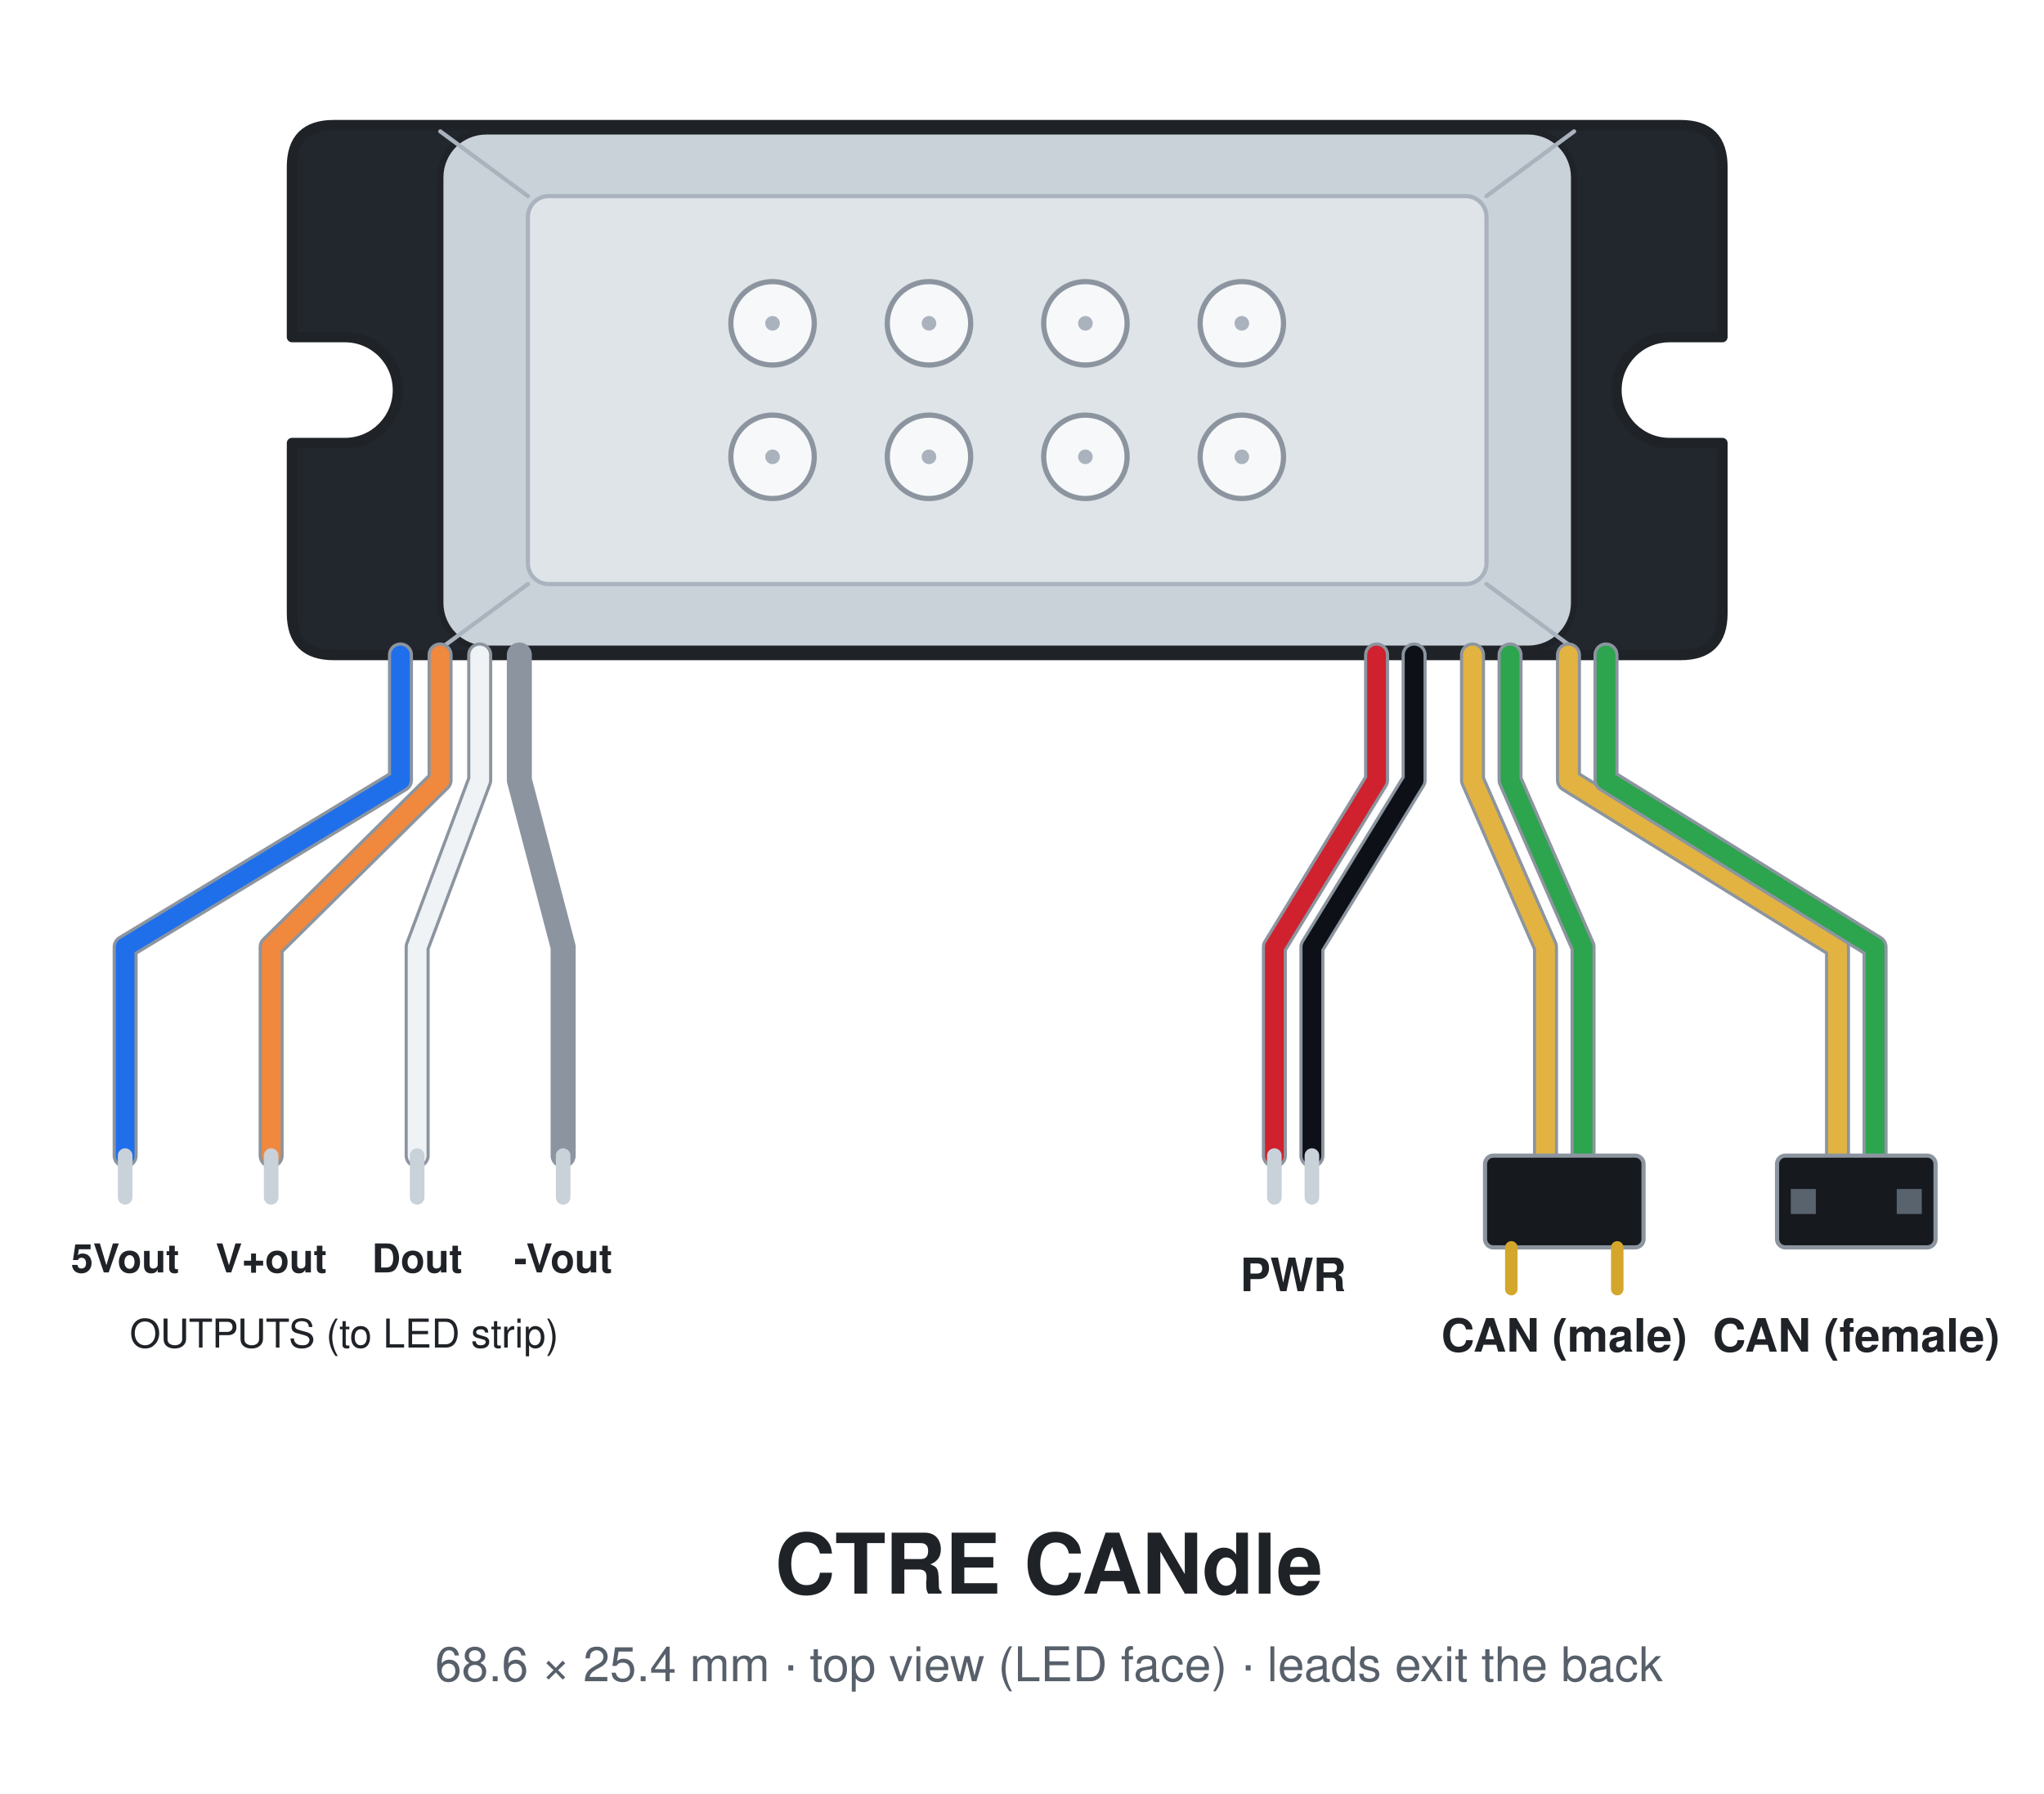
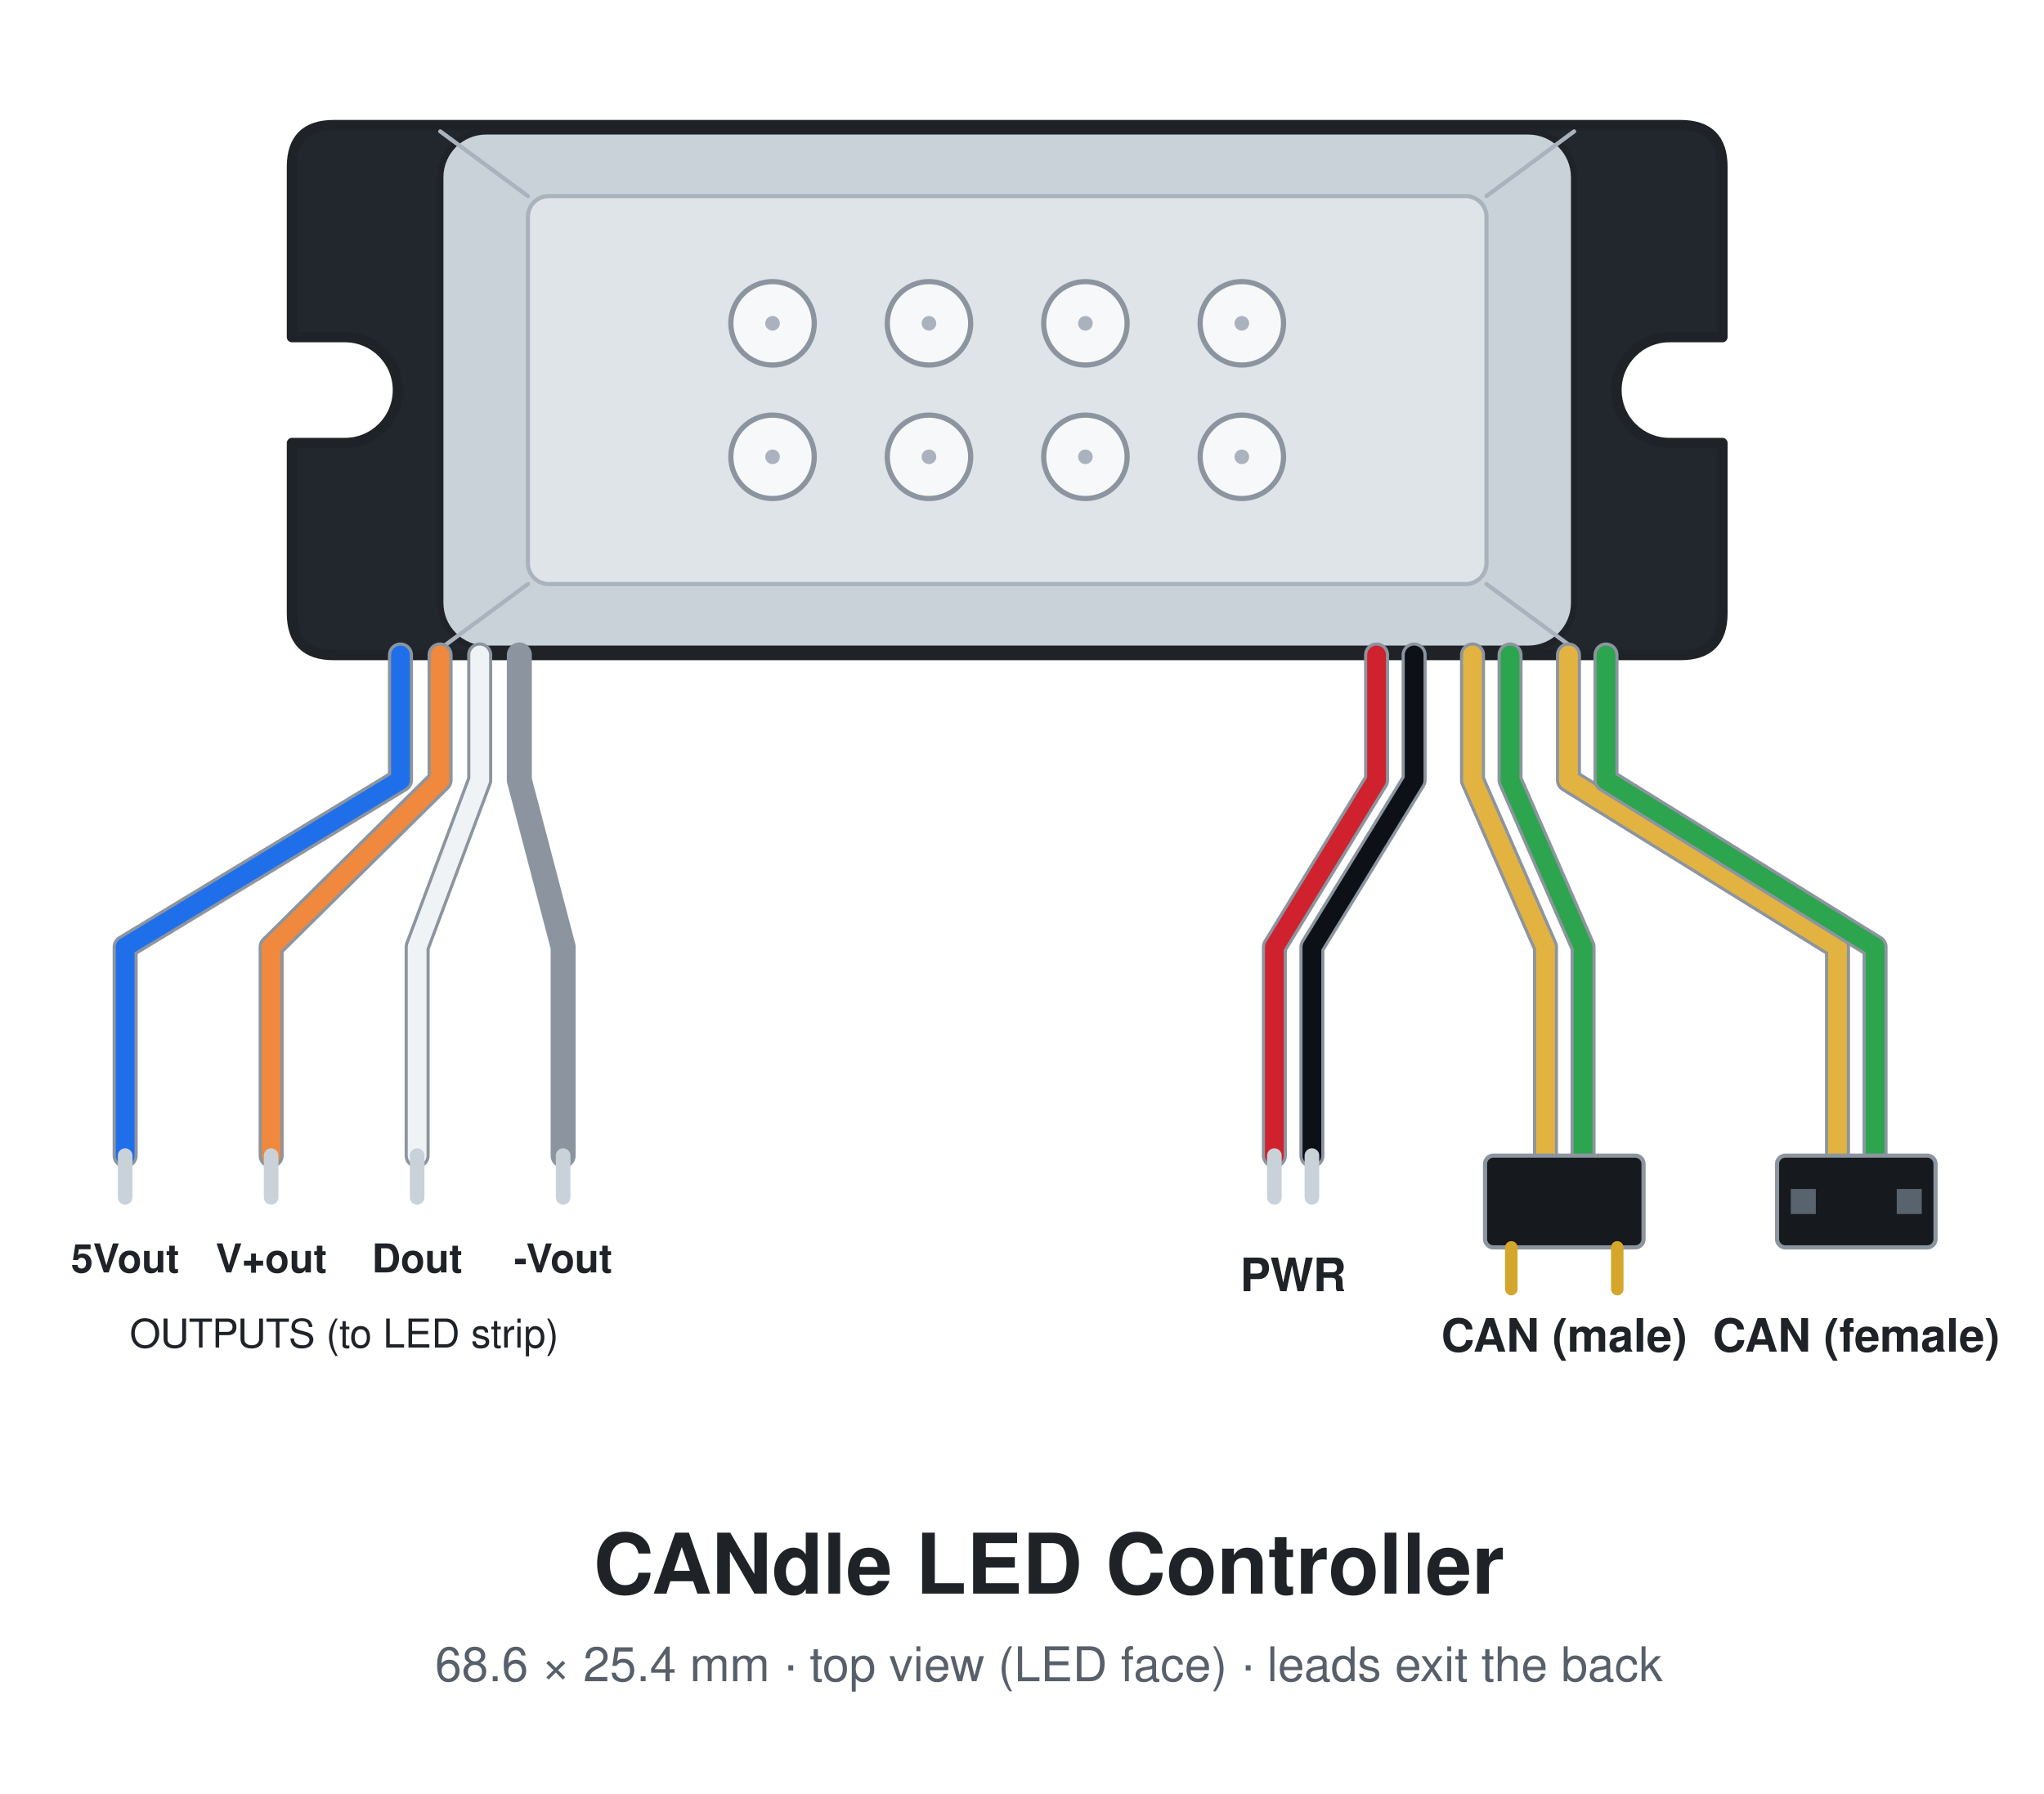
<svg xmlns="http://www.w3.org/2000/svg" viewBox="-14 -6 98 86" width="98mm" height="86mm" font-family="Helvetica, Arial, sans-serif">
  <path d="M 2 0 L 66.58 0 Q 68.58 0 68.58 2 L 68.58 10.16 L 66.04 10.16 A 2.54 2.54 0 0 0 66.04 15.24 L 68.58 15.24 L 68.58 23.4 Q 68.58 25.4 66.58 25.4 L 2 25.4 Q 0 25.4 0 23.4 L 0 15.24 L 2.54 15.24 A 2.54 2.54 0 0 0 2.54 10.16 L 0 10.16 L 0 2 Q 0 0 2 0 Z" fill="#22272e" stroke="#1f2328" stroke-width="0.5" stroke-linejoin="round" stroke-linecap="round" />
  <rect x="7.11" y="0.3" width="54.36" height="24.8" rx="2.2" fill="#c9d1d9" stroke="#1f2328" stroke-width="0.3" />
  <rect x="11.31" y="3.4" width="45.96" height="18.6" rx="1" fill="#dfe4e9" stroke="#aab2bd" stroke-width="0.2" />
  <path d="M 7.11 0.3 L 11.31 3.4 M 7.11 25.1 L 11.31 22" fill="none" stroke="#aab2bd" stroke-width="0.2" stroke-linejoin="round" stroke-linecap="round" />
  <path d="M 61.47 0.3 L 57.27 3.4 M 61.47 25.1 L 57.27 22" fill="none" stroke="#aab2bd" stroke-width="0.2" stroke-linejoin="round" stroke-linecap="round" />
  <circle cx="23.04" cy="9.5" r="2" fill="#f6f8fa" stroke="#8c959f" stroke-width="0.25" />
  <circle cx="23.04" cy="9.5" r="0.35" fill="#aab2bd" />
  <circle cx="23.04" cy="15.9" r="2" fill="#f6f8fa" stroke="#8c959f" stroke-width="0.25" />
  <circle cx="23.04" cy="15.9" r="0.35" fill="#aab2bd" />
  <circle cx="30.54" cy="9.5" r="2" fill="#f6f8fa" stroke="#8c959f" stroke-width="0.25" />
  <circle cx="30.54" cy="9.5" r="0.35" fill="#aab2bd" />
  <circle cx="30.54" cy="15.9" r="2" fill="#f6f8fa" stroke="#8c959f" stroke-width="0.25" />
  <circle cx="30.54" cy="15.9" r="0.35" fill="#aab2bd" />
  <circle cx="38.04" cy="9.5" r="2" fill="#f6f8fa" stroke="#8c959f" stroke-width="0.25" />
  <circle cx="38.04" cy="9.5" r="0.35" fill="#aab2bd" />
  <circle cx="38.04" cy="15.9" r="2" fill="#f6f8fa" stroke="#8c959f" stroke-width="0.25" />
  <circle cx="38.04" cy="15.9" r="0.35" fill="#aab2bd" />
  <circle cx="45.54" cy="9.5" r="2" fill="#f6f8fa" stroke="#8c959f" stroke-width="0.25" />
  <circle cx="45.54" cy="9.5" r="0.35" fill="#aab2bd" />
  <circle cx="45.54" cy="15.9" r="2" fill="#f6f8fa" stroke="#8c959f" stroke-width="0.25" />
  <circle cx="45.54" cy="15.9" r="0.35" fill="#aab2bd" />
  <path d="M 52 25.4 L 52 31.4 L 47.1 39.4 L 47.1 49.4" fill="none" stroke="#8c959f" stroke-width="1.2" stroke-linejoin="round" stroke-linecap="round" />
  <path d="M 52 25.4 L 52 31.4 L 47.1 39.4 L 47.1 49.4" fill="none" stroke="#cf222e" stroke-width="0.9" stroke-linejoin="round" stroke-linecap="round" />
  <path d="M 53.8 25.4 L 53.8 31.4 L 48.9 39.4 L 48.9 49.4" fill="none" stroke="#8c959f" stroke-width="1.2" stroke-linejoin="round" stroke-linecap="round" />
  <path d="M 53.8 25.4 L 53.8 31.4 L 48.9 39.4 L 48.9 49.4" fill="none" stroke="#0d1117" stroke-width="0.9" stroke-linejoin="round" stroke-linecap="round" />
  <path d="M 56.6 25.4 L 56.6 31.4 L 60.1 39.4 L 60.1 49.4" fill="none" stroke="#8c959f" stroke-width="1.2" stroke-linejoin="round" stroke-linecap="round" />
  <path d="M 56.6 25.4 L 56.6 31.4 L 60.1 39.4 L 60.1 49.4" fill="none" stroke="#e3b341" stroke-width="0.9" stroke-linejoin="round" stroke-linecap="round" />
  <path d="M 58.4 25.4 L 58.4 31.4 L 61.9 39.4 L 61.9 49.4" fill="none" stroke="#8c959f" stroke-width="1.2" stroke-linejoin="round" stroke-linecap="round" />
  <path d="M 58.4 25.4 L 58.4 31.4 L 61.9 39.4 L 61.9 49.4" fill="none" stroke="#2da44e" stroke-width="0.9" stroke-linejoin="round" stroke-linecap="round" />
  <path d="M 61.2 25.4 L 61.2 31.4 L 74.1 39.4 L 74.1 49.4" fill="none" stroke="#8c959f" stroke-width="1.2" stroke-linejoin="round" stroke-linecap="round" />
  <path d="M 61.2 25.4 L 61.2 31.4 L 74.1 39.4 L 74.1 49.4" fill="none" stroke="#e3b341" stroke-width="0.9" stroke-linejoin="round" stroke-linecap="round" />
  <path d="M 63 25.4 L 63 31.4 L 75.9 39.4 L 75.9 49.4" fill="none" stroke="#8c959f" stroke-width="1.2" stroke-linejoin="round" stroke-linecap="round" />
  <path d="M 63 25.4 L 63 31.4 L 75.9 39.4 L 75.9 49.4" fill="none" stroke="#2da44e" stroke-width="0.9" stroke-linejoin="round" stroke-linecap="round" />
  <path d="M 47.1 49.4 L 47.1 51.4" fill="none" stroke="#c9d1d9" stroke-width="0.7" stroke-linejoin="round" stroke-linecap="round" />
  <path d="M 48.9 49.4 L 48.9 51.4" fill="none" stroke="#c9d1d9" stroke-width="0.7" stroke-linejoin="round" stroke-linecap="round" />
  <rect x="57.2" y="49.4" width="7.6" height="4.4" rx="0.4" fill="#16191d" stroke="#8c959f" stroke-width="0.2" />
  <path d="M 58.46 53.8 L 58.46 55.8" fill="none" stroke="#d4a72c" stroke-width="0.6" stroke-linejoin="round" stroke-linecap="round" />
  <path d="M 63.54 53.8 L 63.54 55.8" fill="none" stroke="#d4a72c" stroke-width="0.6" stroke-linejoin="round" stroke-linecap="round" />
  <rect x="71.2" y="49.4" width="7.6" height="4.4" rx="0.4" fill="#16191d" stroke="#8c959f" stroke-width="0.2" />
  <rect x="71.86" y="51" width="1.2" height="1.2" rx="0" fill="#59636e" />
  <rect x="76.94" y="51" width="1.2" height="1.2" rx="0" fill="#59636e" />
  <g class="lead-labels">
    <text x="48" y="55.9" font-size="2.2" fill="#1f2328" text-anchor="middle" font-weight="bold">PWR</text>
    <text x="61" y="58.8" font-size="2.2" fill="#1f2328" text-anchor="middle" font-weight="bold">CAN (male)</text>
    <text x="75" y="58.8" font-size="2.2" fill="#1f2328" text-anchor="middle" font-weight="bold">CAN (female)</text>
  </g>
  <path d="M 5.2 25.4 L 5.2 31.4 L -8 39.4 L -8 49.4" fill="none" stroke="#8c959f" stroke-width="1.2" stroke-linejoin="round" stroke-linecap="round" />
  <path d="M 5.2 25.4 L 5.2 31.4 L -8 39.4 L -8 49.4" fill="none" stroke="#1f6feb" stroke-width="0.9" stroke-linejoin="round" stroke-linecap="round" />
  <path d="M -8 49.4 L -8 51.4" fill="none" stroke="#c9d1d9" stroke-width="0.7" stroke-linejoin="round" stroke-linecap="round" />
  <path d="M 7.1 25.4 L 7.1 31.4 L -1 39.4 L -1 49.4" fill="none" stroke="#8c959f" stroke-width="1.2" stroke-linejoin="round" stroke-linecap="round" />
  <path d="M 7.1 25.4 L 7.1 31.4 L -1 39.4 L -1 49.4" fill="none" stroke="#f0883e" stroke-width="0.9" stroke-linejoin="round" stroke-linecap="round" />
  <path d="M -1 49.4 L -1 51.4" fill="none" stroke="#c9d1d9" stroke-width="0.7" stroke-linejoin="round" stroke-linecap="round" />
  <path d="M 9 25.4 L 9 31.4 L 6 39.4 L 6 49.4" fill="none" stroke="#8c959f" stroke-width="1.2" stroke-linejoin="round" stroke-linecap="round" />
  <path d="M 9 25.4 L 9 31.4 L 6 39.4 L 6 49.4" fill="none" stroke="#f0f3f6" stroke-width="0.9" stroke-linejoin="round" stroke-linecap="round" />
  <path d="M 6 49.4 L 6 51.4" fill="none" stroke="#c9d1d9" stroke-width="0.7" stroke-linejoin="round" stroke-linecap="round" />
  <path d="M 10.9 25.4 L 10.9 31.4 L 13 39.4 L 13 49.4" fill="none" stroke="#8c959f" stroke-width="1.2" stroke-linejoin="round" stroke-linecap="round" />
  <path d="M 10.9 25.4 L 10.9 31.4 L 13 39.4 L 13 49.4" fill="none" stroke="#8c959f" stroke-width="0.9" stroke-linejoin="round" stroke-linecap="round" />
  <path d="M 13 49.4 L 13 51.4" fill="none" stroke="#c9d1d9" stroke-width="0.7" stroke-linejoin="round" stroke-linecap="round" />
  <g class="lead-labels">
    <text x="-8" y="55" font-size="1.9" fill="#1f2328" text-anchor="middle" font-weight="bold">5Vout</text>
    <text x="-1" y="55" font-size="1.9" fill="#1f2328" text-anchor="middle" font-weight="bold">V+out</text>
    <text x="6" y="55" font-size="1.9" fill="#1f2328" text-anchor="middle" font-weight="bold">Dout</text>
    <text x="13" y="55" font-size="1.9" fill="#1f2328" text-anchor="middle" font-weight="bold">-Vout</text>
    <text x="2.5" y="58.6" font-size="1.9" fill="#1f2328" text-anchor="middle">OUTPUTS (to LED strip)</text>
  </g>
  <g class="caption">
-     <text x="36.29" y="70.4" font-size="4" fill="#1f2328" text-anchor="middle" font-weight="bold">CTRE CANdle</text>
+     <text x="36.29" y="70.4" font-size="4" fill="#1f2328" text-anchor="middle" font-weight="bold">CANdle LED Controller</text>
    <text x="36.29" y="74.6" font-size="2.3" fill="#57606a" text-anchor="middle">68.6 × 25.4 mm · top view (LED face) · leads exit the back</text>
  </g>
  <g id="anchors">
    <circle class="anchor" id="anchor-pwr" data-kind="power" cx="48" cy="51.4" r="1" fill="none" />
    <circle class="anchor" id="anchor-can_a" data-kind="can" cx="61" cy="55.8" r="1" fill="none" />
    <circle class="anchor" id="anchor-can_b" data-kind="can" cx="75" cy="53.8" r="1" fill="none" />
    <circle class="anchor" id="anchor-vout_5v" data-kind="power" cx="-8" cy="51.4" r="1" fill="none" />
    <circle class="anchor" id="anchor-vout_pos" data-kind="power" cx="-1" cy="51.4" r="1" fill="none" />
    <circle class="anchor" id="anchor-dout" data-kind="signal" cx="6" cy="51.4" r="1" fill="none" />
    <circle class="anchor" id="anchor-vout_neg" data-kind="power" cx="13" cy="51.4" r="1" fill="none" />
  </g>
</svg>
